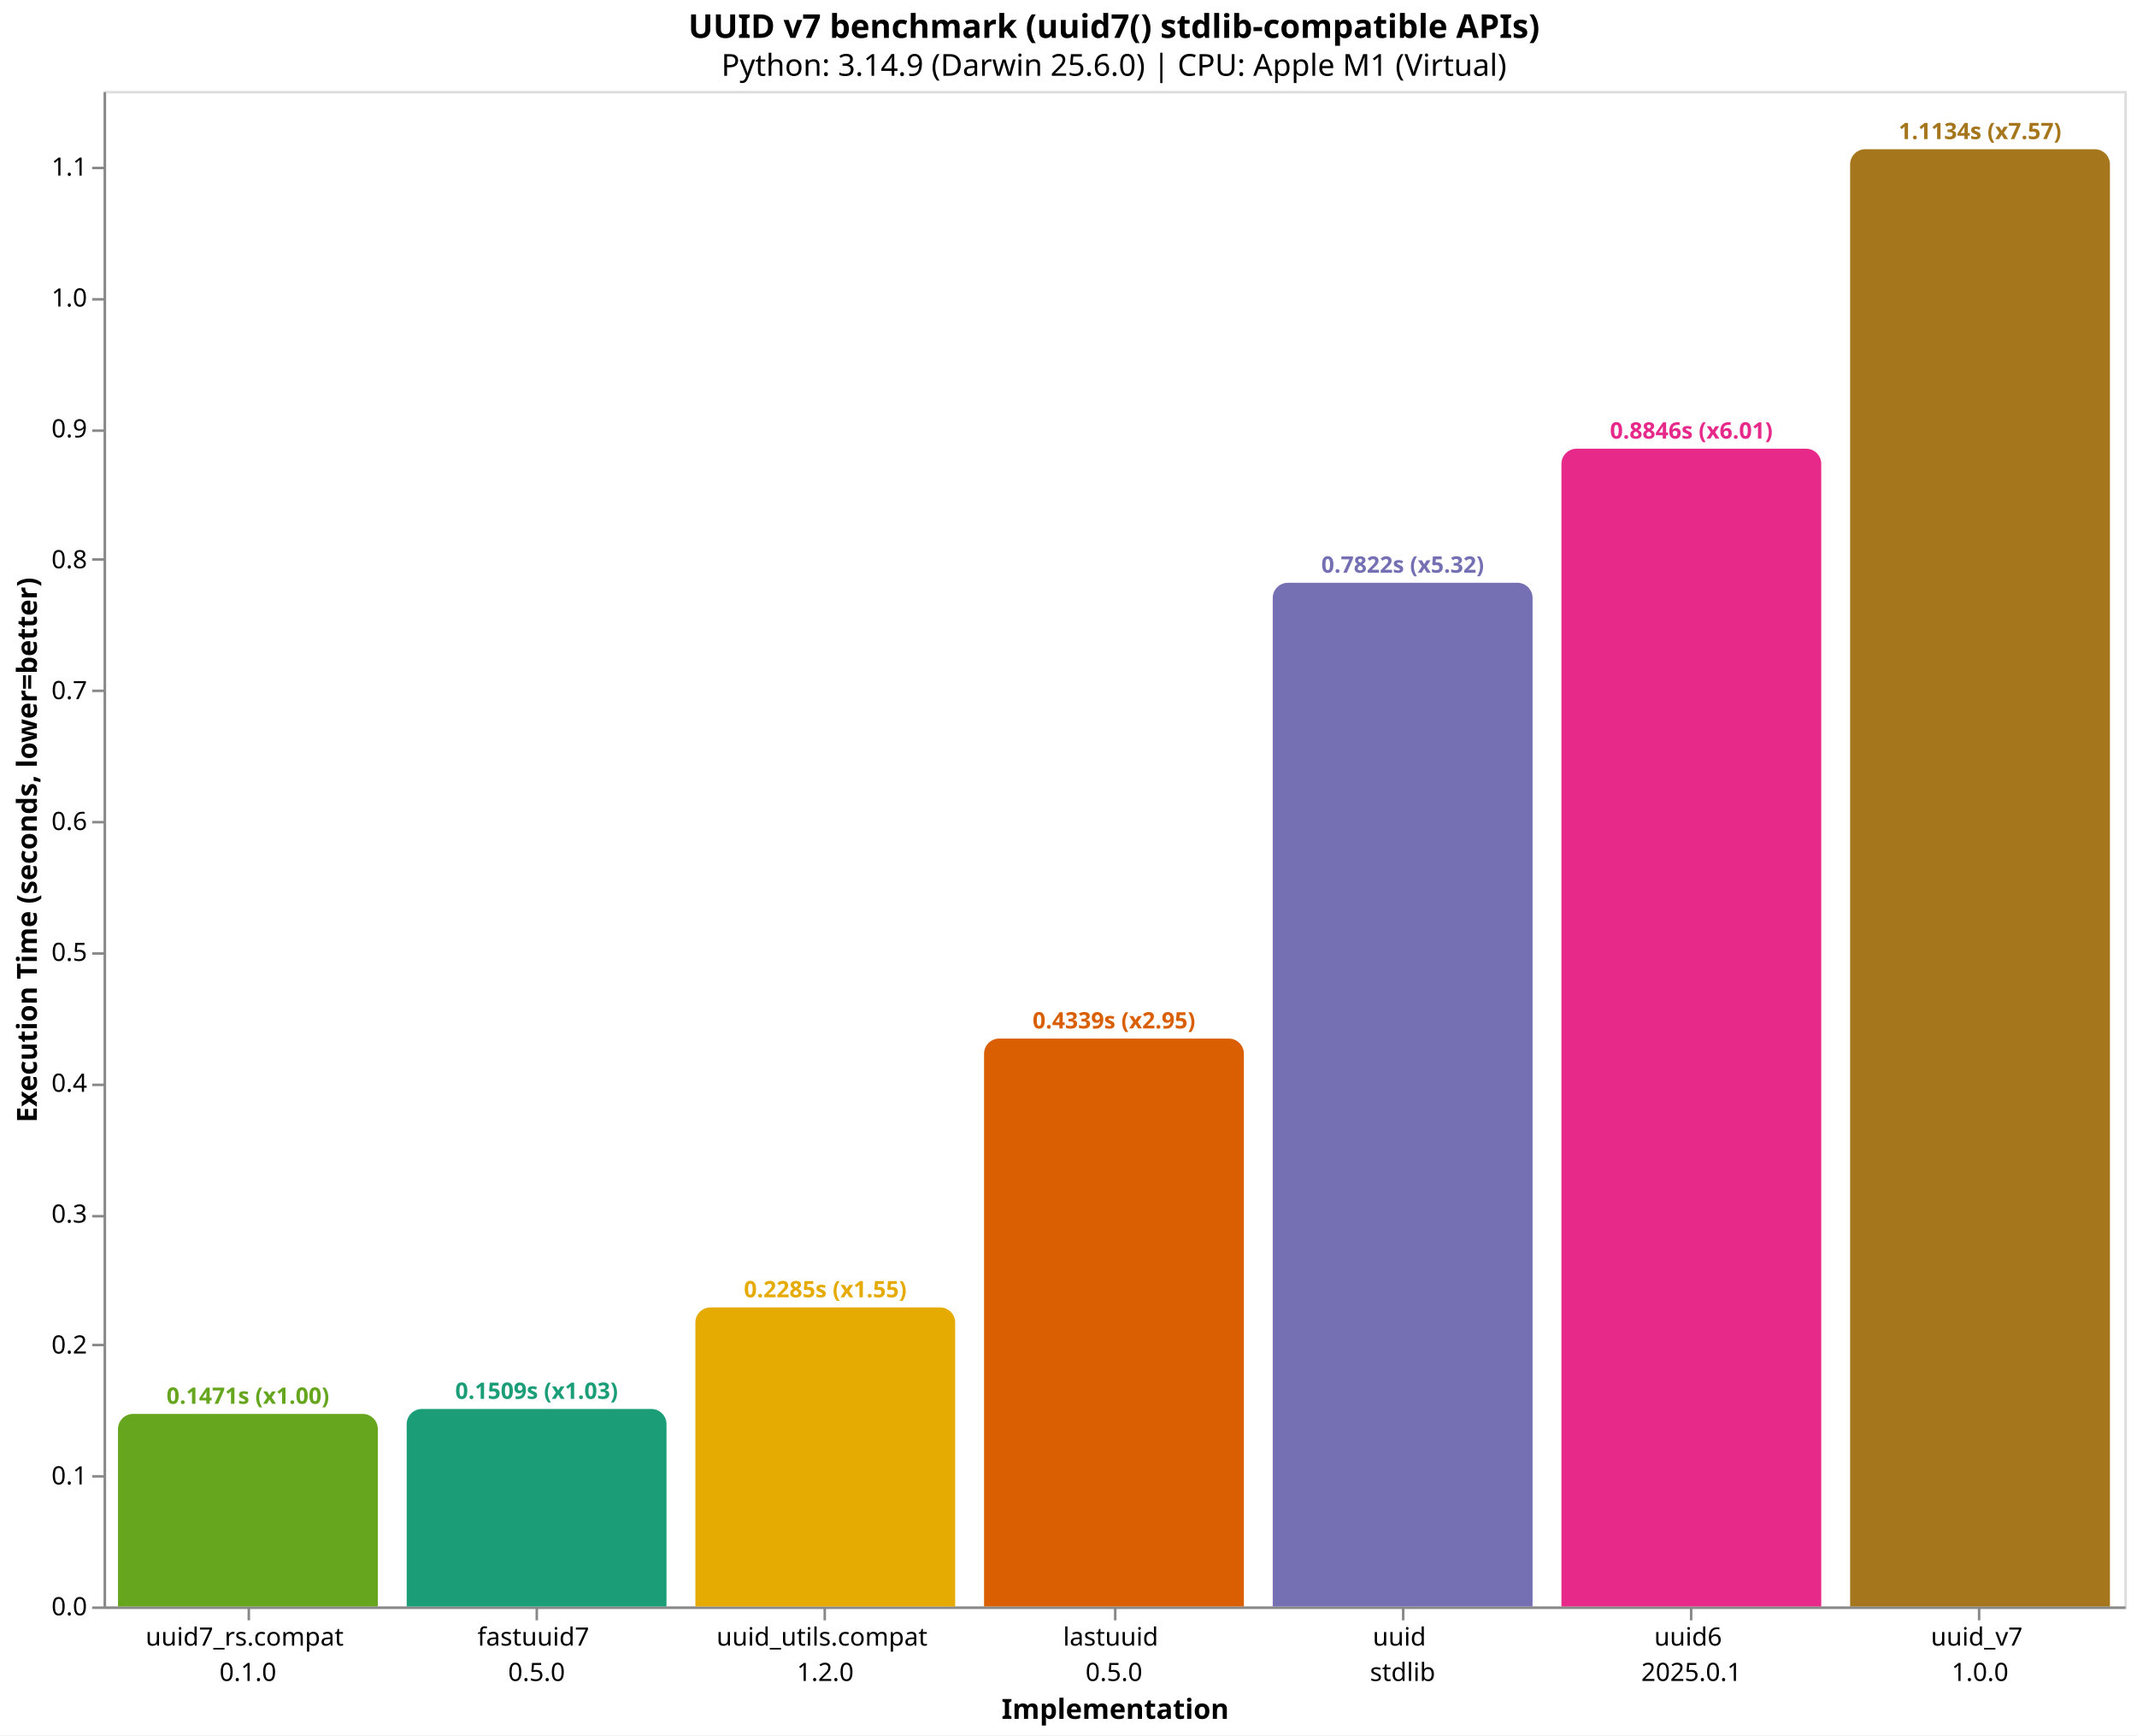
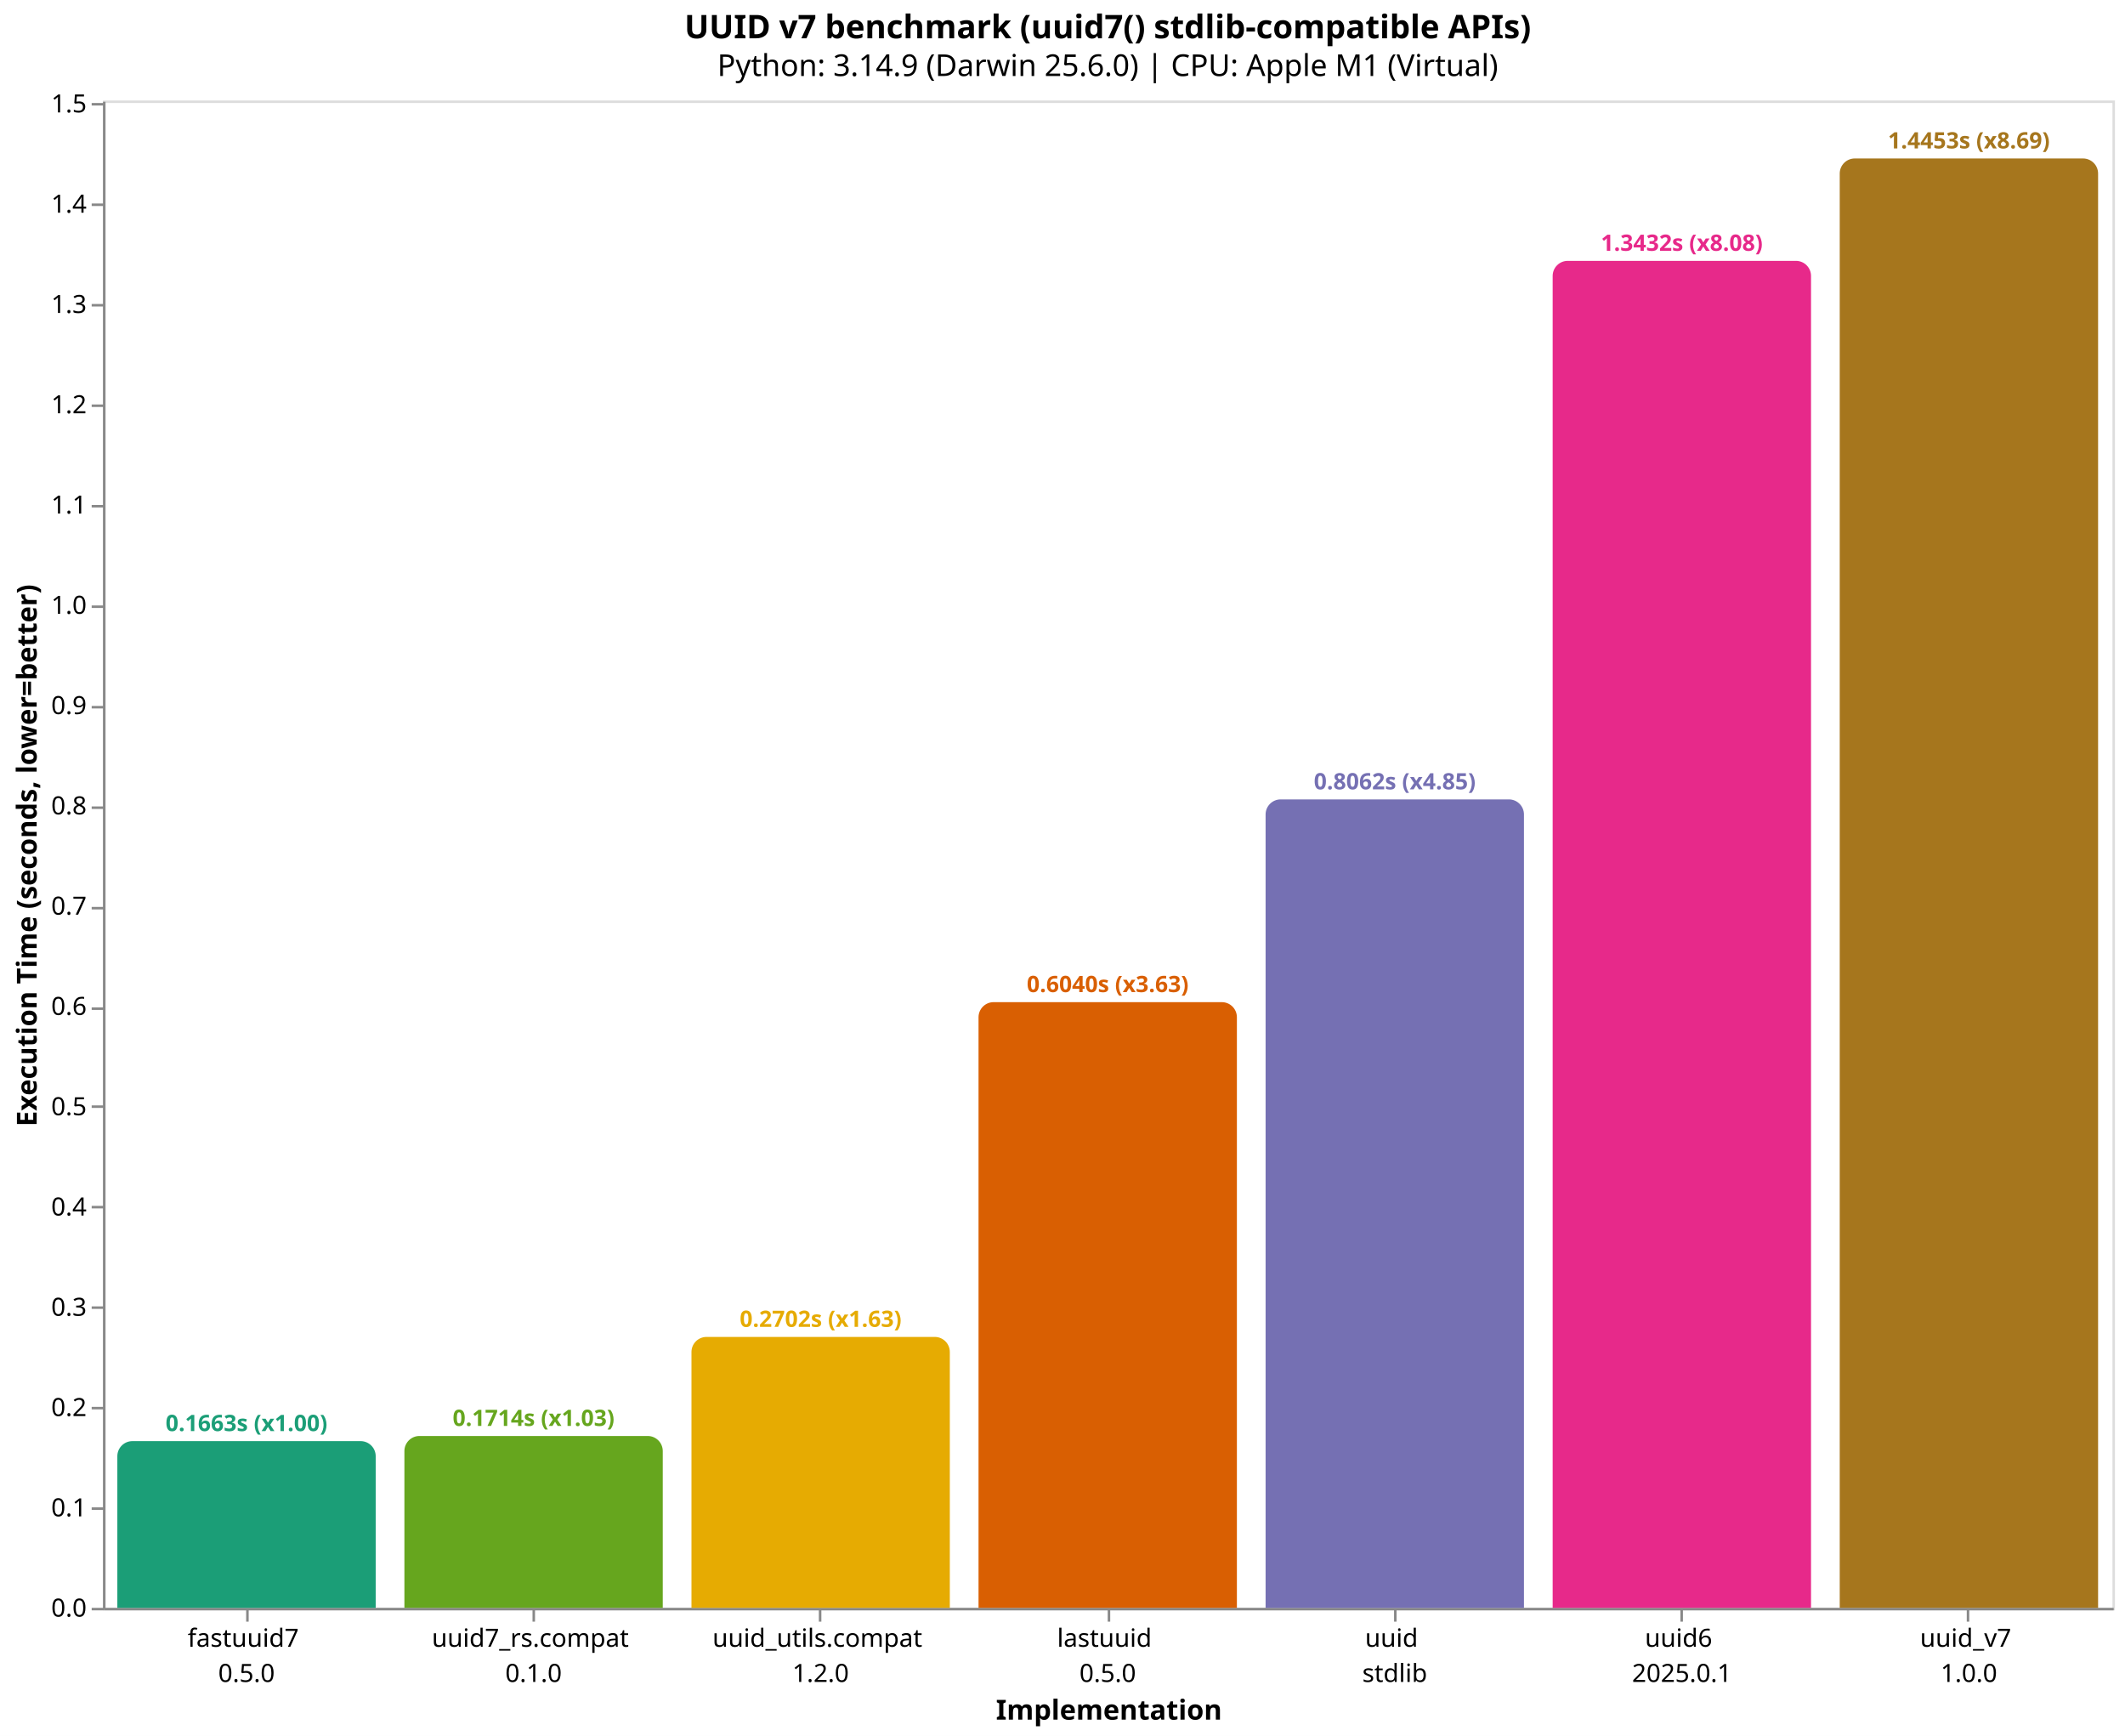
- <svg xmlns="http://www.w3.org/2000/svg" version="1.1" class="marks" width="846" height="687" viewBox="0 0 846 687">
-   <rect width="846" height="687" fill="white" />
-   <g fill="none" stroke-miterlimit="10" transform="translate(41,36)">
+ <svg xmlns="http://www.w3.org/2000/svg" version="1.1" class="marks" width="846" height="691" viewBox="0 0 846 691">
+   <rect width="846" height="691" fill="white" />
+   <g fill="none" stroke-miterlimit="10" transform="translate(41,40)">
    <g class="mark-group role-frame root" role="graphics-object" aria-roledescription="group mark container">
      <g transform="translate(0,0)">
        <path class="background" aria-hidden="true" d="M0.5,0.5h800v600h-800Z" stroke="#ddd" />
        <g>
-           <g class="mark-group role-axis" role="graphics-symbol" aria-roledescription="axis" aria-label="X-axis titled 'Implementation' for a discrete scale with 7 values: uuid7_rs.compat&#10;0.1.0, fastuuid7&#10;0.5.0, uuid_utils.compat&#10;1.2.0, lastuuid&#10;0.5.0, uuid&#10;stdlib, uuid6&#10;2025.0.1, uuid_v7&#10;1.0.0">
+           <g class="mark-group role-axis" role="graphics-symbol" aria-roledescription="axis" aria-label="X-axis titled 'Implementation' for a discrete scale with 7 values: fastuuid7&#10;0.5.0, uuid7_rs.compat&#10;0.1.0, uuid_utils.compat&#10;1.2.0, lastuuid&#10;0.5.0, uuid&#10;stdlib, uuid6&#10;2025.0.1, uuid_v7&#10;1.0.0">
            <g transform="translate(0.5,600.5)">
              <path class="background" aria-hidden="true" d="M0,0h0v0h0Z" pointer-events="none" />
              <g>
                <g class="mark-rule role-axis-tick" pointer-events="none">
                  <line transform="translate(57,0)" x2="0" y2="5" stroke="#888" stroke-width="1" opacity="1" />
                  <line transform="translate(171,0)" x2="0" y2="5" stroke="#888" stroke-width="1" opacity="1" />
                  <line transform="translate(285,0)" x2="0" y2="5" stroke="#888" stroke-width="1" opacity="1" />
                  <line transform="translate(400,0)" x2="0" y2="5" stroke="#888" stroke-width="1" opacity="1" />
                  <line transform="translate(514,0)" x2="0" y2="5" stroke="#888" stroke-width="1" opacity="1" />
                  <line transform="translate(628,0)" x2="0" y2="5" stroke="#888" stroke-width="1" opacity="1" />
                  <line transform="translate(742,0)" x2="0" y2="5" stroke="#888" stroke-width="1" opacity="1" />
                </g>
                <g class="mark-text role-axis-label" pointer-events="none">
                  <text text-anchor="middle" transform="translate(56.64286,15)" font-family="sans-serif" font-size="10px" fill="#000" opacity="1">
+                     <tspan>fastuuid7</tspan>
+                     <tspan x="0" dy="14">0.5.0</tspan>
+                   </text>
+                   <text text-anchor="middle" transform="translate(170.9286,15)" font-family="sans-serif" font-size="10px" fill="#000" opacity="1">
                    <tspan>uuid7_rs.compat</tspan>
                    <tspan x="0" dy="14">0.1.0</tspan>
-                   </text>
-                   <text text-anchor="middle" transform="translate(170.9286,15)" font-family="sans-serif" font-size="10px" fill="#000" opacity="1">
-                     <tspan>fastuuid7</tspan>
-                     <tspan x="0" dy="14">0.5.0</tspan>
                  </text>
                  <text text-anchor="middle" transform="translate(285.2143,15)" font-family="sans-serif" font-size="10px" fill="#000" opacity="1">
                    <tspan>uuid_utils.compat</tspan>
                    <tspan x="0" dy="14">1.2.0</tspan>
                  </text>
                  <text text-anchor="middle" transform="translate(399.5,15)" font-family="sans-serif" font-size="10px" fill="#000" opacity="1">
                    <tspan>lastuuid</tspan>
                    <tspan x="0" dy="14">0.5.0</tspan>
                  </text>
                  <text text-anchor="middle" transform="translate(513.7857,15)" font-family="sans-serif" font-size="10px" fill="#000" opacity="1">
                    <tspan>uuid</tspan>
                    <tspan x="0" dy="14">stdlib</tspan>
                  </text>
                  <text text-anchor="middle" transform="translate(628.0714,15)" font-family="sans-serif" font-size="10px" fill="#000" opacity="1">
                    <tspan>uuid6</tspan>
                    <tspan x="0" dy="14">2025.0.1</tspan>
                  </text>
                  <text text-anchor="middle" transform="translate(742.3571,15)" font-family="sans-serif" font-size="10px" fill="#000" opacity="1">
                    <tspan>uuid_v7</tspan>
                    <tspan x="0" dy="14">1.0.0</tspan>
                  </text>
                </g>
                <g class="mark-rule role-axis-domain" pointer-events="none">
                  <line transform="translate(0,0)" x2="800" y2="0" stroke="#888" stroke-width="1" opacity="1" />
                </g>
                <g class="mark-text role-axis-title" pointer-events="none">
                  <text text-anchor="middle" transform="translate(400,44)" font-family="sans-serif" font-size="11px" font-weight="bold" fill="#000" opacity="1">Implementation</text>
                </g>
              </g>
              <path class="foreground" aria-hidden="true" d="" pointer-events="none" display="none" />
            </g>
          </g>
-           <g class="mark-group role-axis" role="graphics-symbol" aria-roledescription="axis" aria-label="Y-axis titled 'Execution Time (seconds, lower=better)' for a linear scale with values from 0.0 to 1.2">
+           <g class="mark-group role-axis" role="graphics-symbol" aria-roledescription="axis" aria-label="Y-axis titled 'Execution Time (seconds, lower=better)' for a linear scale with values from 0.0 to 1.5">
            <g transform="translate(0.5,0.5)">
              <path class="background" aria-hidden="true" d="M0,0h0v0h0Z" pointer-events="none" />
              <g>
                <g class="mark-rule role-axis-tick" pointer-events="none">
                  <line transform="translate(0,600)" x2="-5" y2="0" stroke="#888" stroke-width="1" opacity="1" />
-                   <line transform="translate(0,548)" x2="-5" y2="0" stroke="#888" stroke-width="1" opacity="1" />
-                   <line transform="translate(0,496)" x2="-5" y2="0" stroke="#888" stroke-width="1" opacity="1" />
-                   <line transform="translate(0,445)" x2="-5" y2="0" stroke="#888" stroke-width="1" opacity="1" />
-                   <line transform="translate(0,393)" x2="-5" y2="0" stroke="#888" stroke-width="1" opacity="1" />
-                   <line transform="translate(0,341)" x2="-5" y2="0" stroke="#888" stroke-width="1" opacity="1" />
-                   <line transform="translate(0,289)" x2="-5" y2="0" stroke="#888" stroke-width="1" opacity="1" />
-                   <line transform="translate(0,237)" x2="-5" y2="0" stroke="#888" stroke-width="1" opacity="1" />
-                   <line transform="translate(0,185)" x2="-5" y2="0" stroke="#888" stroke-width="1" opacity="1" />
-                   <line transform="translate(0,134)" x2="-5" y2="0" stroke="#888" stroke-width="1" opacity="1" />
-                   <line transform="translate(0,82)" x2="-5" y2="0" stroke="#888" stroke-width="1" opacity="1" />
-                   <line transform="translate(0,30)" x2="-5" y2="0" stroke="#888" stroke-width="1" opacity="1" />
+                   <line transform="translate(0,560)" x2="-5" y2="0" stroke="#888" stroke-width="1" opacity="1" />
+                   <line transform="translate(0,520)" x2="-5" y2="0" stroke="#888" stroke-width="1" opacity="1" />
+                   <line transform="translate(0,480)" x2="-5" y2="0" stroke="#888" stroke-width="1" opacity="1" />
+                   <line transform="translate(0,440)" x2="-5" y2="0" stroke="#888" stroke-width="1" opacity="1" />
+                   <line transform="translate(0,400)" x2="-5" y2="0" stroke="#888" stroke-width="1" opacity="1" />
+                   <line transform="translate(0,361)" x2="-5" y2="0" stroke="#888" stroke-width="1" opacity="1" />
+                   <line transform="translate(0,321)" x2="-5" y2="0" stroke="#888" stroke-width="1" opacity="1" />
+                   <line transform="translate(0,281)" x2="-5" y2="0" stroke="#888" stroke-width="1" opacity="1" />
+                   <line transform="translate(0,241)" x2="-5" y2="0" stroke="#888" stroke-width="1" opacity="1" />
+                   <line transform="translate(0,201)" x2="-5" y2="0" stroke="#888" stroke-width="1" opacity="1" />
+                   <line transform="translate(0,161)" x2="-5" y2="0" stroke="#888" stroke-width="1" opacity="1" />
+                   <line transform="translate(0,121)" x2="-5" y2="0" stroke="#888" stroke-width="1" opacity="1" />
+                   <line transform="translate(0,81)" x2="-5" y2="0" stroke="#888" stroke-width="1" opacity="1" />
+                   <line transform="translate(0,41)" x2="-5" y2="0" stroke="#888" stroke-width="1" opacity="1" />
+                   <line transform="translate(0,1)" x2="-5" y2="0" stroke="#888" stroke-width="1" opacity="1" />
                </g>
                <g class="mark-text role-axis-label" pointer-events="none">
                  <text text-anchor="end" transform="translate(-7,603)" font-family="sans-serif" font-size="10px" fill="#000" opacity="1">0.0</text>
-                   <text text-anchor="end" transform="translate(-7,551.1849)" font-family="sans-serif" font-size="10px" fill="#000" opacity="1">0.1</text>
-                   <text text-anchor="end" transform="translate(-7,499.3699)" font-family="sans-serif" font-size="10px" fill="#000" opacity="1">0.2</text>
-                   <text text-anchor="end" transform="translate(-7,447.5548)" font-family="sans-serif" font-size="10px" fill="#000" opacity="1">0.3</text>
-                   <text text-anchor="end" transform="translate(-7,395.7397)" font-family="sans-serif" font-size="10px" fill="#000" opacity="1">0.4</text>
-                   <text text-anchor="end" transform="translate(-7,343.9246)" font-family="sans-serif" font-size="10px" fill="#000" opacity="1">0.5</text>
-                   <text text-anchor="end" transform="translate(-7,292.1096)" font-family="sans-serif" font-size="10px" fill="#000" opacity="1">0.6</text>
-                   <text text-anchor="end" transform="translate(-7,240.2945)" font-family="sans-serif" font-size="10px" fill="#000" opacity="1">0.7</text>
-                   <text text-anchor="end" transform="translate(-7,188.4794)" font-family="sans-serif" font-size="10px" fill="#000" opacity="1">0.8</text>
-                   <text text-anchor="end" transform="translate(-7,136.6644)" font-family="sans-serif" font-size="10px" fill="#000" opacity="1">0.9</text>
-                   <text text-anchor="end" transform="translate(-7,84.84929)" font-family="sans-serif" font-size="10px" fill="#000" opacity="1">1.0</text>
-                   <text text-anchor="end" transform="translate(-7,33.03422)" font-family="sans-serif" font-size="10px" fill="#000" opacity="1">1.1</text>
+                   <text text-anchor="end" transform="translate(-7,563.0833)" font-family="sans-serif" font-size="10px" fill="#000" opacity="1">0.1</text>
+                   <text text-anchor="end" transform="translate(-7,523.1667)" font-family="sans-serif" font-size="10px" fill="#000" opacity="1">0.2</text>
+                   <text text-anchor="end" transform="translate(-7,483.25)" font-family="sans-serif" font-size="10px" fill="#000" opacity="1">0.3</text>
+                   <text text-anchor="end" transform="translate(-7,443.3334)" font-family="sans-serif" font-size="10px" fill="#000" opacity="1">0.4</text>
+                   <text text-anchor="end" transform="translate(-7,403.4167)" font-family="sans-serif" font-size="10px" fill="#000" opacity="1">0.5</text>
+                   <text text-anchor="end" transform="translate(-7,363.5001)" font-family="sans-serif" font-size="10px" fill="#000" opacity="1">0.6</text>
+                   <text text-anchor="end" transform="translate(-7,323.5834)" font-family="sans-serif" font-size="10px" fill="#000" opacity="1">0.7</text>
+                   <text text-anchor="end" transform="translate(-7,283.6667)" font-family="sans-serif" font-size="10px" fill="#000" opacity="1">0.8</text>
+                   <text text-anchor="end" transform="translate(-7,243.7501)" font-family="sans-serif" font-size="10px" fill="#000" opacity="1">0.9</text>
+                   <text text-anchor="end" transform="translate(-7,203.8334)" font-family="sans-serif" font-size="10px" fill="#000" opacity="1">1.0</text>
+                   <text text-anchor="end" transform="translate(-7,163.9168)" font-family="sans-serif" font-size="10px" fill="#000" opacity="1">1.1</text>
+                   <text text-anchor="end" transform="translate(-7,124.0001)" font-family="sans-serif" font-size="10px" fill="#000" opacity="1">1.2</text>
+                   <text text-anchor="end" transform="translate(-7,84.08346)" font-family="sans-serif" font-size="10px" fill="#000" opacity="1">1.3</text>
+                   <text text-anchor="end" transform="translate(-7,44.1668)" font-family="sans-serif" font-size="10px" fill="#000" opacity="1">1.4</text>
+                   <text text-anchor="end" transform="translate(-7,4.250146)" font-family="sans-serif" font-size="10px" fill="#000" opacity="1">1.5</text>
                </g>
                <g class="mark-rule role-axis-domain" pointer-events="none">
                  <line transform="translate(0,600)" x2="0" y2="-600" stroke="#888" stroke-width="1" opacity="1" />
                </g>
                <g class="mark-text role-axis-title" pointer-events="none">
                  <text text-anchor="middle" transform="translate(-24.90137,300) rotate(-90) translate(0,-2)" font-family="sans-serif" font-size="11px" font-weight="bold" fill="#000" opacity="1">Execution Time (seconds, lower=better)</text>
                </g>
              </g>
              <path class="foreground" aria-hidden="true" d="" pointer-events="none" display="none" />
            </g>
          </g>
          <g class="mark-group role-scope" role="graphics-object" aria-roledescription="group mark container">
-             <g transform="translate(5.714286,523.7717)">
-               <path class="background" aria-hidden="true" d="M6,0L96.857,0C100.169,0,102.857,2.689,102.857,6L102.857,76.228C102.857,76.228,102.857,76.228,102.857,76.228L0,76.228C0,76.228,0,76.228,0,76.228L0,6C0,2.689,2.689,0,6,0Z" />
+             <g transform="translate(5.714286,533.6373)">
+               <path class="background" aria-hidden="true" d="M6,0L96.857,0C100.169,0,102.857,2.689,102.857,6L102.857,66.363C102.857,66.363,102.857,66.363,102.857,66.363L0,66.363C0,66.363,0,66.363,0,66.363L0,6C0,2.689,2.689,0,6,0Z" />
              <g clip-path="url(#clip10)">
                <g class="mark-group role-scope" role="graphics-object" aria-roledescription="group mark container">
-                   <g transform="translate(0,-523.7717)">
-                     <path class="background" aria-hidden="true" d="M0,0h102.857v0h-102.857Z" />
-                     <g>
-                       <g class="mark-rect role-mark layer_0_marks" role="graphics-object" aria-roledescription="rect mark container">
-                         <path aria-label="Implementation: uuid7_rs.compat&#10;0.1.0; Execution Time (seconds, lower=better): 0.147116083; implementation: uuid7_rs.compat; Execution Time (s): 0.1471; Slowdown: 1.00" role="graphics-symbol" aria-roledescription="bar" d="M0,523.772h102.857v76.228h-102.857Z" fill="#66a61e" />
-                       </g>
-                     </g>
-                     <path class="foreground" aria-hidden="true" d="" display="none" />
-                   </g>
-                 </g>
-               </g>
-               <path class="foreground" aria-hidden="true" d="" display="none" />
-             </g>
-             <g transform="translate(120,521.819)">
-               <path class="background" aria-hidden="true" d="M6,0L96.857,0C100.169,0,102.857,2.689,102.857,6L102.857,78.181C102.857,78.181,102.857,78.181,102.857,78.181L0,78.181C0,78.181,0,78.181,0,78.181L0,6C0,2.689,2.689,0,6,0Z" />
+                   <g transform="translate(0,-533.6373)">
+                     <path class="background" aria-hidden="true" d="M0,0h102.857v0h-102.857Z" />
+                     <g>
+                       <g class="mark-rect role-mark layer_0_marks" role="graphics-object" aria-roledescription="rect mark container">
+                         <path aria-label="Implementation: fastuuid7&#10;0.5.0; Execution Time (seconds, lower=better): 0.166253042; implementation: fastuuid7; Execution Time (s): 0.1663; Slowdown: 1.00" role="graphics-symbol" aria-roledescription="bar" d="M0,533.637h102.857v66.363h-102.857Z" fill="#1b9e77" />
+                       </g>
+                     </g>
+                     <path class="foreground" aria-hidden="true" d="" display="none" />
+                   </g>
+                 </g>
+               </g>
+               <path class="foreground" aria-hidden="true" d="" display="none" />
+             </g>
+             <g transform="translate(120,531.5915)">
+               <path class="background" aria-hidden="true" d="M6,0L96.857,0C100.169,0,102.857,2.689,102.857,6L102.857,68.409C102.857,68.409,102.857,68.409,102.857,68.409L0,68.409C0,68.409,0,68.409,0,68.409L0,6C0,2.689,2.689,0,6,0Z" />
              <g clip-path="url(#clip11)">
                <g class="mark-group role-scope" role="graphics-object" aria-roledescription="group mark container">
-                   <g transform="translate(0,-521.819)">
-                     <path class="background" aria-hidden="true" d="M0,0h102.857v0h-102.857Z" />
-                     <g>
-                       <g class="mark-rect role-mark layer_0_marks" role="graphics-object" aria-roledescription="rect mark container">
-                         <path aria-label="Implementation: fastuuid7&#10;0.5.0; Execution Time (seconds, lower=better): 0.150884625; implementation: fastuuid7; Execution Time (s): 0.1509; Slowdown: 1.03" role="graphics-symbol" aria-roledescription="bar" d="M0,521.819h102.857v78.181h-102.857Z" fill="#1b9e77" />
-                       </g>
-                     </g>
-                     <path class="foreground" aria-hidden="true" d="" display="none" />
-                   </g>
-                 </g>
-               </g>
-               <path class="foreground" aria-hidden="true" d="" display="none" />
-             </g>
-             <g transform="translate(234.2857,481.6081)">
-               <path class="background" aria-hidden="true" d="M6,0L96.857,0C100.169,0,102.857,2.689,102.857,6L102.857,118.392C102.857,118.392,102.857,118.392,102.857,118.392L0,118.392C0,118.392,0,118.392,0,118.392L0,6C0,2.689,2.689,0,6,0Z" />
+                   <g transform="translate(0,-531.5915)">
+                     <path class="background" aria-hidden="true" d="M0,0h102.857v0h-102.857Z" />
+                     <g>
+                       <g class="mark-rect role-mark layer_0_marks" role="graphics-object" aria-roledescription="rect mark container">
+                         <path aria-label="Implementation: uuid7_rs.compat&#10;0.1.0; Execution Time (seconds, lower=better): 0.171378416; implementation: uuid7_rs.compat; Execution Time (s): 0.1714; Slowdown: 1.03" role="graphics-symbol" aria-roledescription="bar" d="M0,531.591h102.857v68.409h-102.857Z" fill="#66a61e" />
+                       </g>
+                     </g>
+                     <path class="foreground" aria-hidden="true" d="" display="none" />
+                   </g>
+                 </g>
+               </g>
+               <path class="foreground" aria-hidden="true" d="" display="none" />
+             </g>
+             <g transform="translate(234.2857,492.16)">
+               <path class="background" aria-hidden="true" d="M6,0L96.857,0C100.169,0,102.857,2.689,102.857,6L102.857,107.84C102.857,107.84,102.857,107.84,102.857,107.84L0,107.84C0,107.84,0,107.84,0,107.84L0,6C0,2.689,2.689,0,6,0Z" />
              <g clip-path="url(#clip12)">
                <g class="mark-group role-scope" role="graphics-object" aria-roledescription="group mark container">
-                   <g transform="translate(0,-481.6081)">
-                     <path class="background" aria-hidden="true" d="M0,0h102.857v0h-102.857Z" />
-                     <g>
-                       <g class="mark-rect role-mark layer_0_marks" role="graphics-object" aria-roledescription="rect mark container">
-                         <path aria-label="Implementation: uuid_utils.compat&#10;1.2.0; Execution Time (seconds, lower=better): 0.22848925; implementation: uuid_utils.compat; Execution Time (s): 0.2285; Slowdown: 1.55" role="graphics-symbol" aria-roledescription="bar" d="M0,481.608h102.857v118.392h-102.857Z" fill="#e6ab02" />
-                       </g>
-                     </g>
-                     <path class="foreground" aria-hidden="true" d="" display="none" />
-                   </g>
-                 </g>
-               </g>
-               <path class="foreground" aria-hidden="true" d="" display="none" />
-             </g>
-             <g transform="translate(348.5714,375.1716)">
-               <path class="background" aria-hidden="true" d="M6,0L96.857,0C100.169,0,102.857,2.689,102.857,6L102.857,224.828C102.857,224.828,102.857,224.828,102.857,224.828L0,224.828C0,224.828,0,224.828,0,224.828L0,6C0,2.689,2.689,0,6,0Z" />
+                   <g transform="translate(0,-492.16)">
+                     <path class="background" aria-hidden="true" d="M0,0h102.857v0h-102.857Z" />
+                     <g>
+                       <g class="mark-rect role-mark layer_0_marks" role="graphics-object" aria-roledescription="rect mark container">
+                         <path aria-label="Implementation: uuid_utils.compat&#10;1.2.0; Execution Time (seconds, lower=better): 0.270162917; implementation: uuid_utils.compat; Execution Time (s): 0.2702; Slowdown: 1.63" role="graphics-symbol" aria-roledescription="bar" d="M0,492.16h102.857v107.84h-102.857Z" fill="#e6ab02" />
+                       </g>
+                     </g>
+                     <path class="foreground" aria-hidden="true" d="" display="none" />
+                   </g>
+                 </g>
+               </g>
+               <path class="foreground" aria-hidden="true" d="" display="none" />
+             </g>
+             <g transform="translate(348.5714,358.9045)">
+               <path class="background" aria-hidden="true" d="M6,0L96.857,0C100.169,0,102.857,2.689,102.857,6L102.857,241.095C102.857,241.095,102.857,241.095,102.857,241.095L0,241.095C0,241.095,0,241.095,0,241.095L0,6C0,2.689,2.689,0,6,0Z" />
              <g clip-path="url(#clip13)">
                <g class="mark-group role-scope" role="graphics-object" aria-roledescription="group mark container">
-                   <g transform="translate(0,-375.1716)">
-                     <path class="background" aria-hidden="true" d="M0,0h102.857v0h-102.857Z" />
-                     <g>
-                       <g class="mark-rect role-mark layer_0_marks" role="graphics-object" aria-roledescription="rect mark container">
-                         <path aria-label="Implementation: lastuuid&#10;0.5.0; Execution Time (seconds, lower=better): 0.433905459; implementation: lastuuid; Execution Time (s): 0.4339; Slowdown: 2.95" role="graphics-symbol" aria-roledescription="bar" d="M0,375.172h102.857v224.828h-102.857Z" fill="#d95f02" />
-                       </g>
-                     </g>
-                     <path class="foreground" aria-hidden="true" d="" display="none" />
-                   </g>
-                 </g>
-               </g>
-               <path class="foreground" aria-hidden="true" d="" display="none" />
-             </g>
-             <g transform="translate(462.8571,194.7265)">
-               <path class="background" aria-hidden="true" d="M6,0L96.857,0C100.169,0,102.857,2.689,102.857,6L102.857,405.274C102.857,405.274,102.857,405.274,102.857,405.274L0,405.274C0,405.274,0,405.274,0,405.274L0,6C0,2.689,2.689,0,6,0Z" />
+                   <g transform="translate(0,-358.9045)">
+                     <path class="background" aria-hidden="true" d="M0,0h102.857v0h-102.857Z" />
+                     <g>
+                       <g class="mark-rect role-mark layer_0_marks" role="graphics-object" aria-roledescription="rect mark container">
+                         <path aria-label="Implementation: lastuuid&#10;0.5.0; Execution Time (seconds, lower=better): 0.603997167; implementation: lastuuid; Execution Time (s): 0.6040; Slowdown: 3.63" role="graphics-symbol" aria-roledescription="bar" d="M0,358.905h102.857v241.095h-102.857Z" fill="#d95f02" />
+                       </g>
+                     </g>
+                     <path class="foreground" aria-hidden="true" d="" display="none" />
+                   </g>
+                 </g>
+               </g>
+               <path class="foreground" aria-hidden="true" d="" display="none" />
+             </g>
+             <g transform="translate(462.8571,278.1972)">
+               <path class="background" aria-hidden="true" d="M6,0L96.857,0C100.169,0,102.857,2.689,102.857,6L102.857,321.803C102.857,321.803,102.857,321.803,102.857,321.803L0,321.803C0,321.803,0,321.803,0,321.803L0,6C0,2.689,2.689,0,6,0Z" />
              <g clip-path="url(#clip14)">
                <g class="mark-group role-scope" role="graphics-object" aria-roledescription="group mark container">
-                   <g transform="translate(0,-194.7265)">
-                     <path class="background" aria-hidden="true" d="M0,0h102.857v0h-102.857Z" />
-                     <g>
-                       <g class="mark-rect role-mark layer_0_marks" role="graphics-object" aria-roledescription="rect mark container">
-                         <path aria-label="Implementation: uuid&#10;stdlib; Execution Time (seconds, lower=better): 0.78215375; implementation: uuid; Execution Time (s): 0.7822; Slowdown: 5.32" role="graphics-symbol" aria-roledescription="bar" d="M0,194.726h102.857v405.274h-102.857Z" fill="#7570b3" />
-                       </g>
-                     </g>
-                     <path class="foreground" aria-hidden="true" d="" display="none" />
-                   </g>
-                 </g>
-               </g>
-               <path class="foreground" aria-hidden="true" d="" display="none" />
-             </g>
-             <g transform="translate(577.1429,141.647)">
-               <path class="background" aria-hidden="true" d="M6,0L96.857,0C100.169,0,102.857,2.689,102.857,6L102.857,458.353C102.857,458.353,102.857,458.353,102.857,458.353L0,458.353C0,458.353,0,458.353,0,458.353L0,6C0,2.689,2.689,0,6,0Z" />
+                   <g transform="translate(0,-278.1972)">
+                     <path class="background" aria-hidden="true" d="M0,0h102.857v0h-102.857Z" />
+                     <g>
+                       <g class="mark-rect role-mark layer_0_marks" role="graphics-object" aria-roledescription="rect mark container">
+                         <path aria-label="Implementation: uuid&#10;stdlib; Execution Time (seconds, lower=better): 0.806186875; implementation: uuid; Execution Time (s): 0.8062; Slowdown: 4.85" role="graphics-symbol" aria-roledescription="bar" d="M0,278.197h102.857v321.803h-102.857Z" fill="#7570b3" />
+                       </g>
+                     </g>
+                     <path class="foreground" aria-hidden="true" d="" display="none" />
+                   </g>
+                 </g>
+               </g>
+               <path class="foreground" aria-hidden="true" d="" display="none" />
+             </g>
+             <g transform="translate(577.1429,63.83326)">
+               <path class="background" aria-hidden="true" d="M6,0L96.857,0C100.169,0,102.857,2.689,102.857,6L102.857,536.167C102.857,536.167,102.857,536.167,102.857,536.167L0,536.167C0,536.167,0,536.167,0,536.167L0,6C0,2.689,2.689,0,6,0Z" />
              <g clip-path="url(#clip15)">
                <g class="mark-group role-scope" role="graphics-object" aria-roledescription="group mark container">
-                   <g transform="translate(0,-141.647)">
-                     <path class="background" aria-hidden="true" d="M0,0h102.857v0h-102.857Z" />
-                     <g>
-                       <g class="mark-rect role-mark layer_0_marks" role="graphics-object" aria-roledescription="rect mark container">
-                         <path aria-label="Implementation: uuid6&#10;2025.0.1; Execution Time (seconds, lower=better): 0.884593917; implementation: uuid6; Execution Time (s): 0.8846; Slowdown: 6.01" role="graphics-symbol" aria-roledescription="bar" d="M0,141.647h102.857v458.353h-102.857Z" fill="#e7298a" />
+                   <g transform="translate(0,-63.83326)">
+                     <path class="background" aria-hidden="true" d="M0,0h102.857v0h-102.857Z" />
+                     <g>
+                       <g class="mark-rect role-mark layer_0_marks" role="graphics-object" aria-roledescription="rect mark container">
+                         <path aria-label="Implementation: uuid6&#10;2025.0.1; Execution Time (seconds, lower=better): 1.343215542; implementation: uuid6; Execution Time (s): 1.3432; Slowdown: 8.08" role="graphics-symbol" aria-roledescription="bar" d="M0,63.833h102.857v536.167h-102.857Z" fill="#e7298a" />
                      </g>
                    </g>
                    <path class="foreground" aria-hidden="true" d="" display="none" />
                  </g>
                </g>
              </g>
              <path class="foreground" aria-hidden="true" d="" display="none" />
            </g>
            <g transform="translate(691.4286,23.07692)">
              <path class="background" aria-hidden="true" d="M6,0L96.857,0C100.169,0,102.857,2.689,102.857,6L102.857,576.923C102.857,576.923,102.857,576.923,102.857,576.923L0,576.923C0,576.923,0,576.923,0,576.923L0,6C0,2.689,2.689,0,6,0Z" />
              <g clip-path="url(#clip16)">
                <g class="mark-group role-scope" role="graphics-object" aria-roledescription="group mark container">
                  <g transform="translate(0,-23.07692)">
                    <path class="background" aria-hidden="true" d="M0,0h102.857v0h-102.857Z" />
                    <g>
                      <g class="mark-rect role-mark layer_0_marks" role="graphics-object" aria-roledescription="rect mark container">
-                         <path aria-label="Implementation: uuid_v7&#10;1.0.0; Execution Time (seconds, lower=better): 1.113427167; implementation: uuid_v7; Execution Time (s): 1.1134; Slowdown: 7.57" role="graphics-symbol" aria-roledescription="bar" d="M0,23.077h102.857v576.923h-102.857Z" fill="#a6761d" />
+                         <path aria-label="Implementation: uuid_v7&#10;1.0.0; Execution Time (seconds, lower=better): 1.445319125; implementation: uuid_v7; Execution Time (s): 1.4453; Slowdown: 8.69" role="graphics-symbol" aria-roledescription="bar" d="M0,23.077h102.857v576.923h-102.857Z" fill="#a6761d" />
                      </g>
                    </g>
                    <path class="foreground" aria-hidden="true" d="" display="none" />
                  </g>
                </g>
              </g>
              <path class="foreground" aria-hidden="true" d="" display="none" />
            </g>
          </g>
          <g class="mark-text role-mark layer_1_marks" role="graphics-object" aria-roledescription="text mark container">
-             <text aria-label="Implementation: uuid7_rs.compat&#10;0.1.0; Execution Time (seconds, lower=better): 0.147116083; implementation: uuid7_rs.compat; label: 0.1471s (x1.00); Execution Time (s): 0.1471; Slowdown: 1.00" role="graphics-symbol" aria-roledescription="text mark" text-anchor="middle" transform="translate(57.14286,519.7717)" font-family="sans-serif" font-size="9px" font-weight="bold" fill="#66a61e">0.1471s (x1.00)</text>
-             <text aria-label="Implementation: fastuuid7&#10;0.5.0; Execution Time (seconds, lower=better): 0.150884625; implementation: fastuuid7; label: 0.1509s (x1.03); Execution Time (s): 0.1509; Slowdown: 1.03" role="graphics-symbol" aria-roledescription="text mark" text-anchor="middle" transform="translate(171.4286,517.819)" font-family="sans-serif" font-size="9px" font-weight="bold" fill="#1b9e77">0.1509s (x1.03)</text>
-             <text aria-label="Implementation: uuid_utils.compat&#10;1.2.0; Execution Time (seconds, lower=better): 0.22848925; implementation: uuid_utils.compat; label: 0.2285s (x1.55); Execution Time (s): 0.2285; Slowdown: 1.55" role="graphics-symbol" aria-roledescription="text mark" text-anchor="middle" transform="translate(285.7143,477.6081)" font-family="sans-serif" font-size="9px" font-weight="bold" fill="#e6ab02">0.2285s (x1.55)</text>
-             <text aria-label="Implementation: lastuuid&#10;0.5.0; Execution Time (seconds, lower=better): 0.433905459; implementation: lastuuid; label: 0.4339s (x2.95); Execution Time (s): 0.4339; Slowdown: 2.95" role="graphics-symbol" aria-roledescription="text mark" text-anchor="middle" transform="translate(400,371.1716)" font-family="sans-serif" font-size="9px" font-weight="bold" fill="#d95f02">0.4339s (x2.95)</text>
-             <text aria-label="Implementation: uuid&#10;stdlib; Execution Time (seconds, lower=better): 0.78215375; implementation: uuid; label: 0.7822s (x5.32); Execution Time (s): 0.7822; Slowdown: 5.32" role="graphics-symbol" aria-roledescription="text mark" text-anchor="middle" transform="translate(514.2857,190.7265)" font-family="sans-serif" font-size="9px" font-weight="bold" fill="#7570b3">0.7822s (x5.32)</text>
-             <text aria-label="Implementation: uuid6&#10;2025.0.1; Execution Time (seconds, lower=better): 0.884593917; implementation: uuid6; label: 0.8846s (x6.01); Execution Time (s): 0.8846; Slowdown: 6.01" role="graphics-symbol" aria-roledescription="text mark" text-anchor="middle" transform="translate(628.5714,137.647)" font-family="sans-serif" font-size="9px" font-weight="bold" fill="#e7298a">0.8846s (x6.01)</text>
-             <text aria-label="Implementation: uuid_v7&#10;1.0.0; Execution Time (seconds, lower=better): 1.113427167; implementation: uuid_v7; label: 1.1134s (x7.57); Execution Time (s): 1.1134; Slowdown: 7.57" role="graphics-symbol" aria-roledescription="text mark" text-anchor="middle" transform="translate(742.8571,19.07692)" font-family="sans-serif" font-size="9px" font-weight="bold" fill="#a6761d">1.1134s (x7.57)</text>
+             <text aria-label="Implementation: fastuuid7&#10;0.5.0; Execution Time (seconds, lower=better): 0.166253042; implementation: fastuuid7; label: 0.1663s (x1.00); Execution Time (s): 0.1663; Slowdown: 1.00" role="graphics-symbol" aria-roledescription="text mark" text-anchor="middle" transform="translate(57.14286,529.6373)" font-family="sans-serif" font-size="9px" font-weight="bold" fill="#1b9e77">0.1663s (x1.00)</text>
+             <text aria-label="Implementation: uuid7_rs.compat&#10;0.1.0; Execution Time (seconds, lower=better): 0.171378416; implementation: uuid7_rs.compat; label: 0.1714s (x1.03); Execution Time (s): 0.1714; Slowdown: 1.03" role="graphics-symbol" aria-roledescription="text mark" text-anchor="middle" transform="translate(171.4286,527.5915)" font-family="sans-serif" font-size="9px" font-weight="bold" fill="#66a61e">0.1714s (x1.03)</text>
+             <text aria-label="Implementation: uuid_utils.compat&#10;1.2.0; Execution Time (seconds, lower=better): 0.270162917; implementation: uuid_utils.compat; label: 0.2702s (x1.63); Execution Time (s): 0.2702; Slowdown: 1.63" role="graphics-symbol" aria-roledescription="text mark" text-anchor="middle" transform="translate(285.7143,488.16)" font-family="sans-serif" font-size="9px" font-weight="bold" fill="#e6ab02">0.2702s (x1.63)</text>
+             <text aria-label="Implementation: lastuuid&#10;0.5.0; Execution Time (seconds, lower=better): 0.603997167; implementation: lastuuid; label: 0.6040s (x3.63); Execution Time (s): 0.6040; Slowdown: 3.63" role="graphics-symbol" aria-roledescription="text mark" text-anchor="middle" transform="translate(400,354.9045)" font-family="sans-serif" font-size="9px" font-weight="bold" fill="#d95f02">0.6040s (x3.63)</text>
+             <text aria-label="Implementation: uuid&#10;stdlib; Execution Time (seconds, lower=better): 0.806186875; implementation: uuid; label: 0.8062s (x4.85); Execution Time (s): 0.8062; Slowdown: 4.85" role="graphics-symbol" aria-roledescription="text mark" text-anchor="middle" transform="translate(514.2857,274.1972)" font-family="sans-serif" font-size="9px" font-weight="bold" fill="#7570b3">0.8062s (x4.85)</text>
+             <text aria-label="Implementation: uuid6&#10;2025.0.1; Execution Time (seconds, lower=better): 1.343215542; implementation: uuid6; label: 1.3432s (x8.08); Execution Time (s): 1.3432; Slowdown: 8.08" role="graphics-symbol" aria-roledescription="text mark" text-anchor="middle" transform="translate(628.5714,59.83326)" font-family="sans-serif" font-size="9px" font-weight="bold" fill="#e7298a">1.3432s (x8.08)</text>
+             <text aria-label="Implementation: uuid_v7&#10;1.0.0; Execution Time (seconds, lower=better): 1.445319125; implementation: uuid_v7; label: 1.4453s (x8.69); Execution Time (s): 1.4453; Slowdown: 8.69" role="graphics-symbol" aria-roledescription="text mark" text-anchor="middle" transform="translate(742.8571,19.07692)" font-family="sans-serif" font-size="9px" font-weight="bold" fill="#a6761d">1.4453s (x8.69)</text>
          </g>
          <g class="mark-group role-title">
-             <g transform="translate(400,-31)">
+             <g transform="translate(400,-34.74985)">
              <path class="background" aria-hidden="true" d="M0,0h0v0h0Z" pointer-events="none" />
              <g>
                <g class="mark-text role-title-text" role="graphics-symbol" aria-roledescription="title" aria-label="Title text 'UUID v7 benchmark (uuid7() stdlib-compatible APIs)'" pointer-events="none">
                  <text text-anchor="middle" transform="translate(0,10)" font-family="sans-serif" font-size="13px" font-weight="bold" fill="#000" opacity="1">UUID v7 benchmark (uuid7() stdlib-compatible APIs)</text>
                </g>
                <g class="mark-text role-title-subtitle" role="graphics-symbol" aria-roledescription="subtitle" aria-label="Subtitle text 'Python: 3.14.9 (Darwin 25.6.0) | CPU: Apple M1 (Virtual)'" pointer-events="none">
                  <text text-anchor="middle" transform="translate(0,25)" font-family="sans-serif" font-size="12px" fill="#000" opacity="1">Python: 3.14.9 (Darwin 25.6.0) | CPU: Apple M1 (Virtual)</text>
                </g>
              </g>
              <path class="foreground" aria-hidden="true" d="" pointer-events="none" display="none" />
            </g>
          </g>
        </g>
        <path class="foreground" aria-hidden="true" d="" display="none" />
      </g>
    </g>
  </g>
  <defs>
    <clipPath id="clip10">
-       <path d="M6,0L96.857,0C100.169,0,102.857,2.689,102.857,6L102.857,76.228C102.857,76.228,102.857,76.228,102.857,76.228L0,76.228C0,76.228,0,76.228,0,76.228L0,6C0,2.689,2.689,0,6,0Z" />
+       <path d="M6,0L96.857,0C100.169,0,102.857,2.689,102.857,6L102.857,66.363C102.857,66.363,102.857,66.363,102.857,66.363L0,66.363C0,66.363,0,66.363,0,66.363L0,6C0,2.689,2.689,0,6,0Z" />
    </clipPath>
    <clipPath id="clip11">
-       <path d="M6,0L96.857,0C100.169,0,102.857,2.689,102.857,6L102.857,78.181C102.857,78.181,102.857,78.181,102.857,78.181L0,78.181C0,78.181,0,78.181,0,78.181L0,6C0,2.689,2.689,0,6,0Z" />
+       <path d="M6,0L96.857,0C100.169,0,102.857,2.689,102.857,6L102.857,68.409C102.857,68.409,102.857,68.409,102.857,68.409L0,68.409C0,68.409,0,68.409,0,68.409L0,6C0,2.689,2.689,0,6,0Z" />
    </clipPath>
    <clipPath id="clip12">
-       <path d="M6,0L96.857,0C100.169,0,102.857,2.689,102.857,6L102.857,118.392C102.857,118.392,102.857,118.392,102.857,118.392L0,118.392C0,118.392,0,118.392,0,118.392L0,6C0,2.689,2.689,0,6,0Z" />
+       <path d="M6,0L96.857,0C100.169,0,102.857,2.689,102.857,6L102.857,107.84C102.857,107.84,102.857,107.84,102.857,107.84L0,107.84C0,107.84,0,107.84,0,107.84L0,6C0,2.689,2.689,0,6,0Z" />
    </clipPath>
    <clipPath id="clip13">
-       <path d="M6,0L96.857,0C100.169,0,102.857,2.689,102.857,6L102.857,224.828C102.857,224.828,102.857,224.828,102.857,224.828L0,224.828C0,224.828,0,224.828,0,224.828L0,6C0,2.689,2.689,0,6,0Z" />
+       <path d="M6,0L96.857,0C100.169,0,102.857,2.689,102.857,6L102.857,241.095C102.857,241.095,102.857,241.095,102.857,241.095L0,241.095C0,241.095,0,241.095,0,241.095L0,6C0,2.689,2.689,0,6,0Z" />
    </clipPath>
    <clipPath id="clip14">
-       <path d="M6,0L96.857,0C100.169,0,102.857,2.689,102.857,6L102.857,405.274C102.857,405.274,102.857,405.274,102.857,405.274L0,405.274C0,405.274,0,405.274,0,405.274L0,6C0,2.689,2.689,0,6,0Z" />
+       <path d="M6,0L96.857,0C100.169,0,102.857,2.689,102.857,6L102.857,321.803C102.857,321.803,102.857,321.803,102.857,321.803L0,321.803C0,321.803,0,321.803,0,321.803L0,6C0,2.689,2.689,0,6,0Z" />
    </clipPath>
    <clipPath id="clip15">
-       <path d="M6,0L96.857,0C100.169,0,102.857,2.689,102.857,6L102.857,458.353C102.857,458.353,102.857,458.353,102.857,458.353L0,458.353C0,458.353,0,458.353,0,458.353L0,6C0,2.689,2.689,0,6,0Z" />
+       <path d="M6,0L96.857,0C100.169,0,102.857,2.689,102.857,6L102.857,536.167C102.857,536.167,102.857,536.167,102.857,536.167L0,536.167C0,536.167,0,536.167,0,536.167L0,6C0,2.689,2.689,0,6,0Z" />
    </clipPath>
    <clipPath id="clip16">
      <path d="M6,0L96.857,0C100.169,0,102.857,2.689,102.857,6L102.857,576.923C102.857,576.923,102.857,576.923,102.857,576.923L0,576.923C0,576.923,0,576.923,0,576.923L0,6C0,2.689,2.689,0,6,0Z" />
    </clipPath>
  </defs>
</svg>
